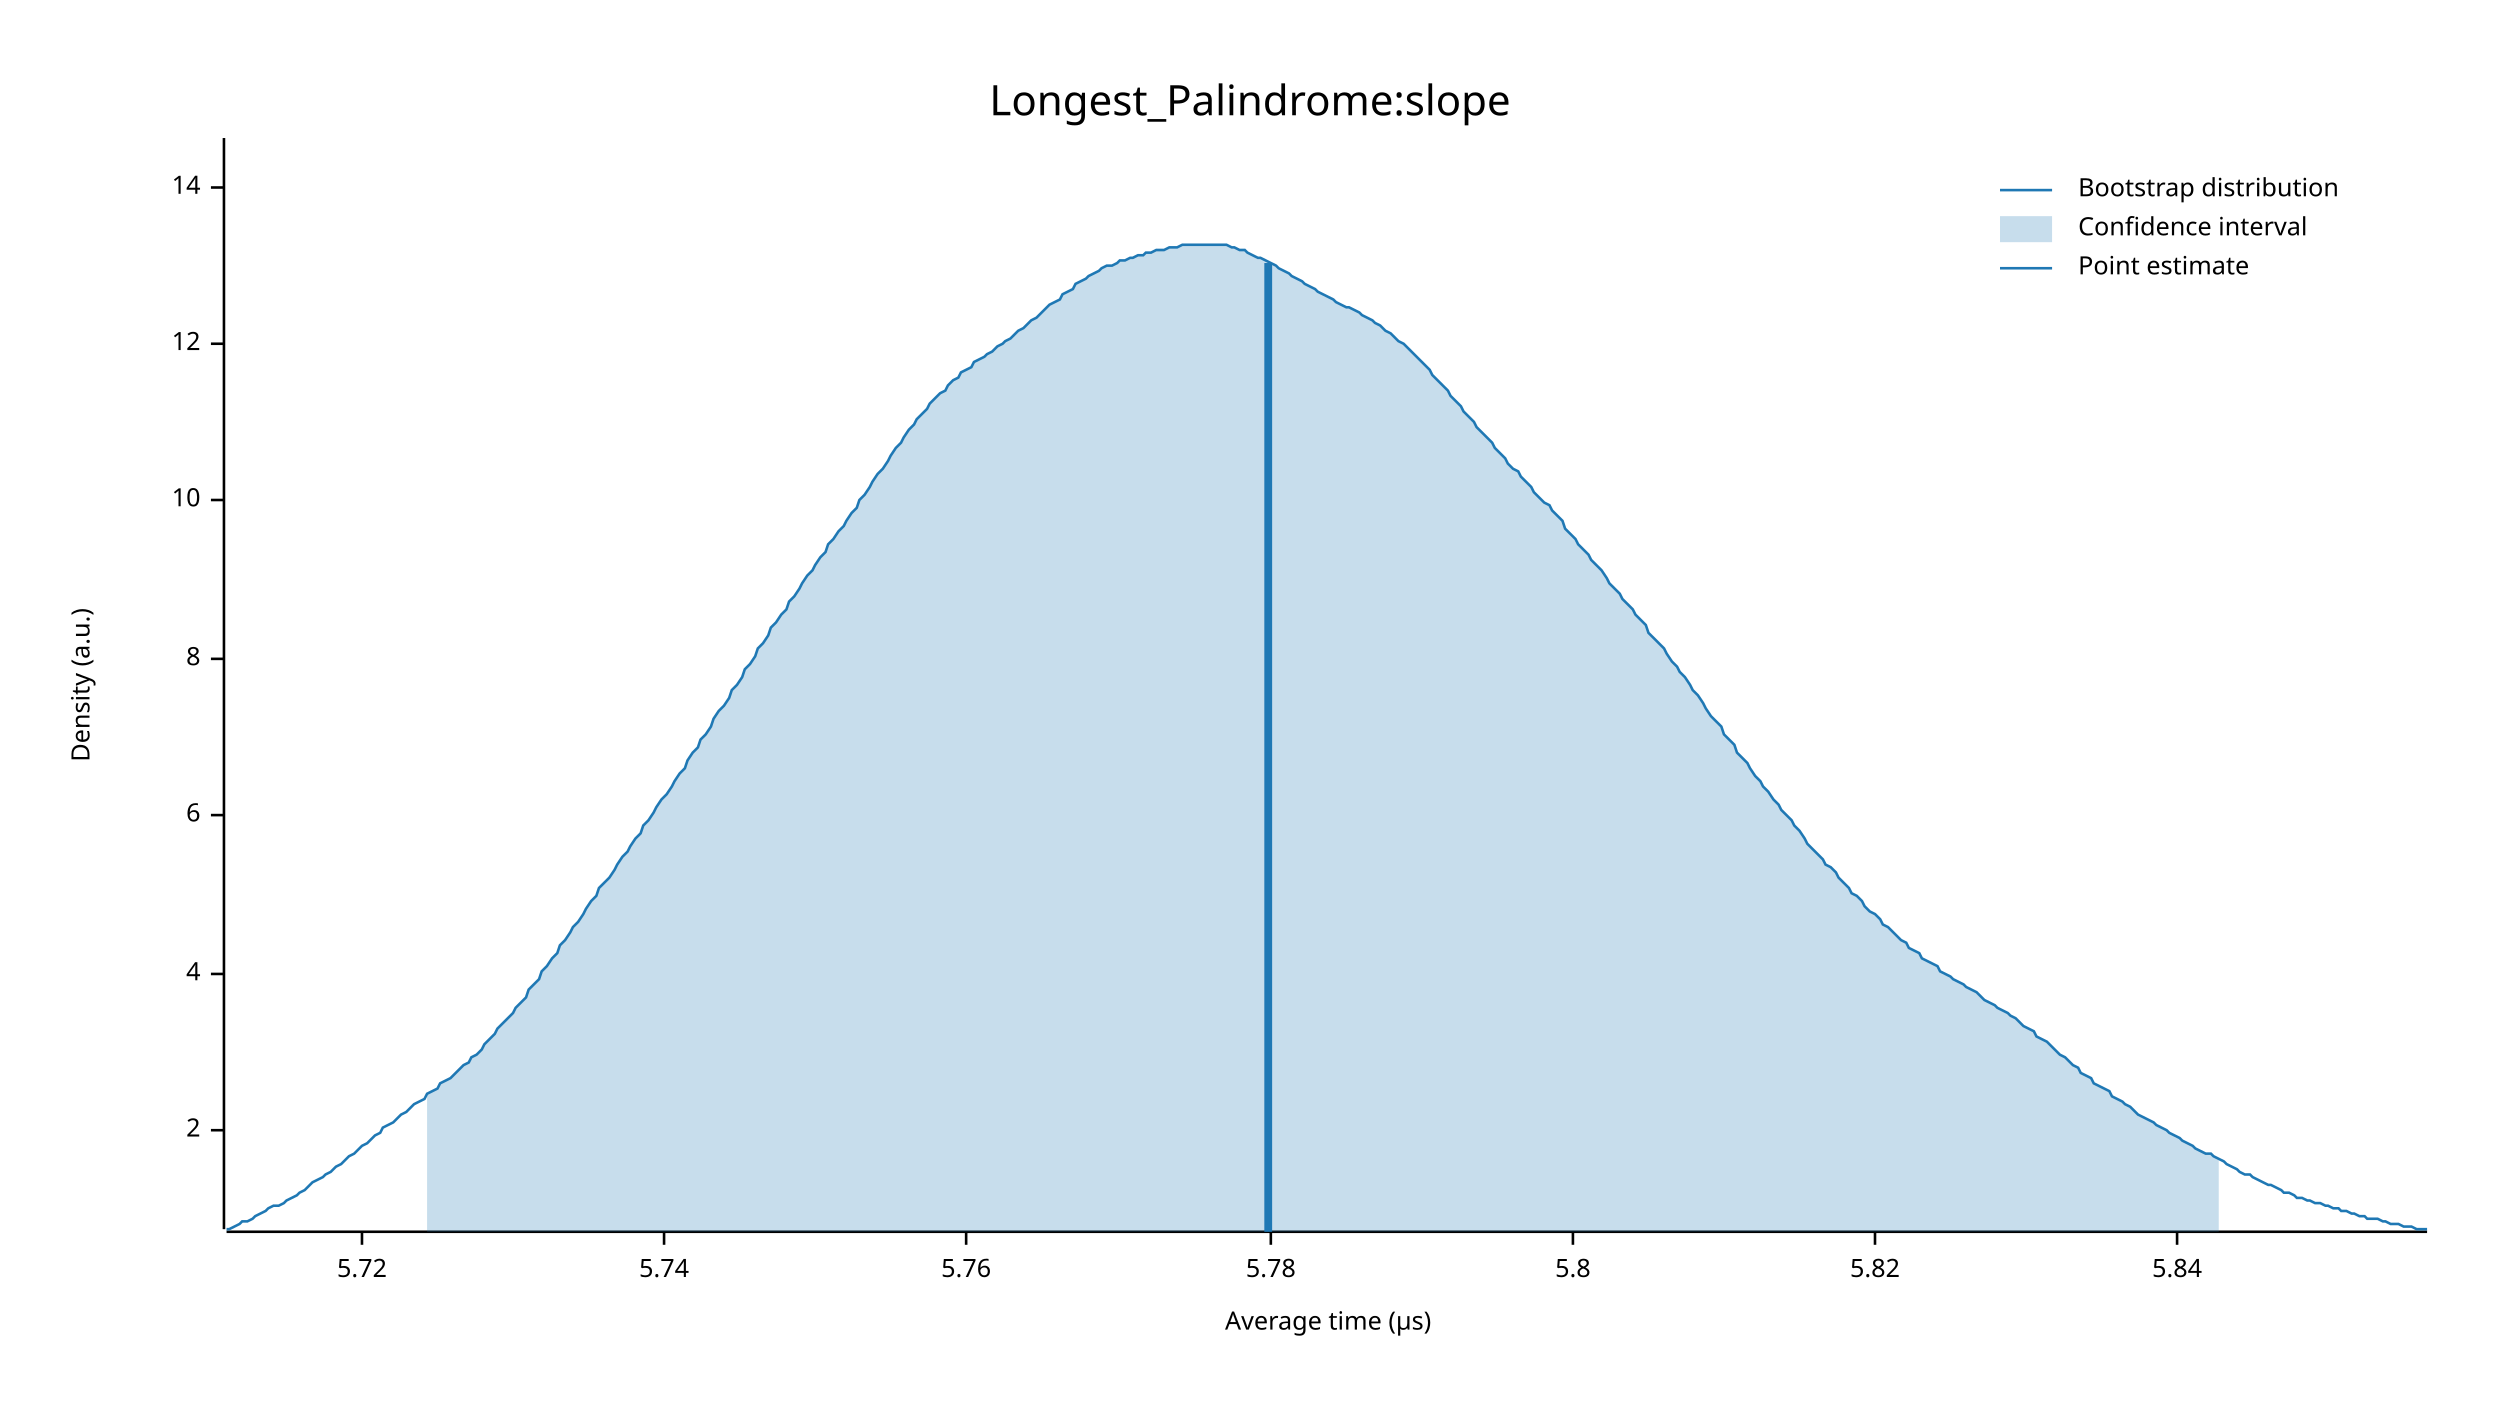
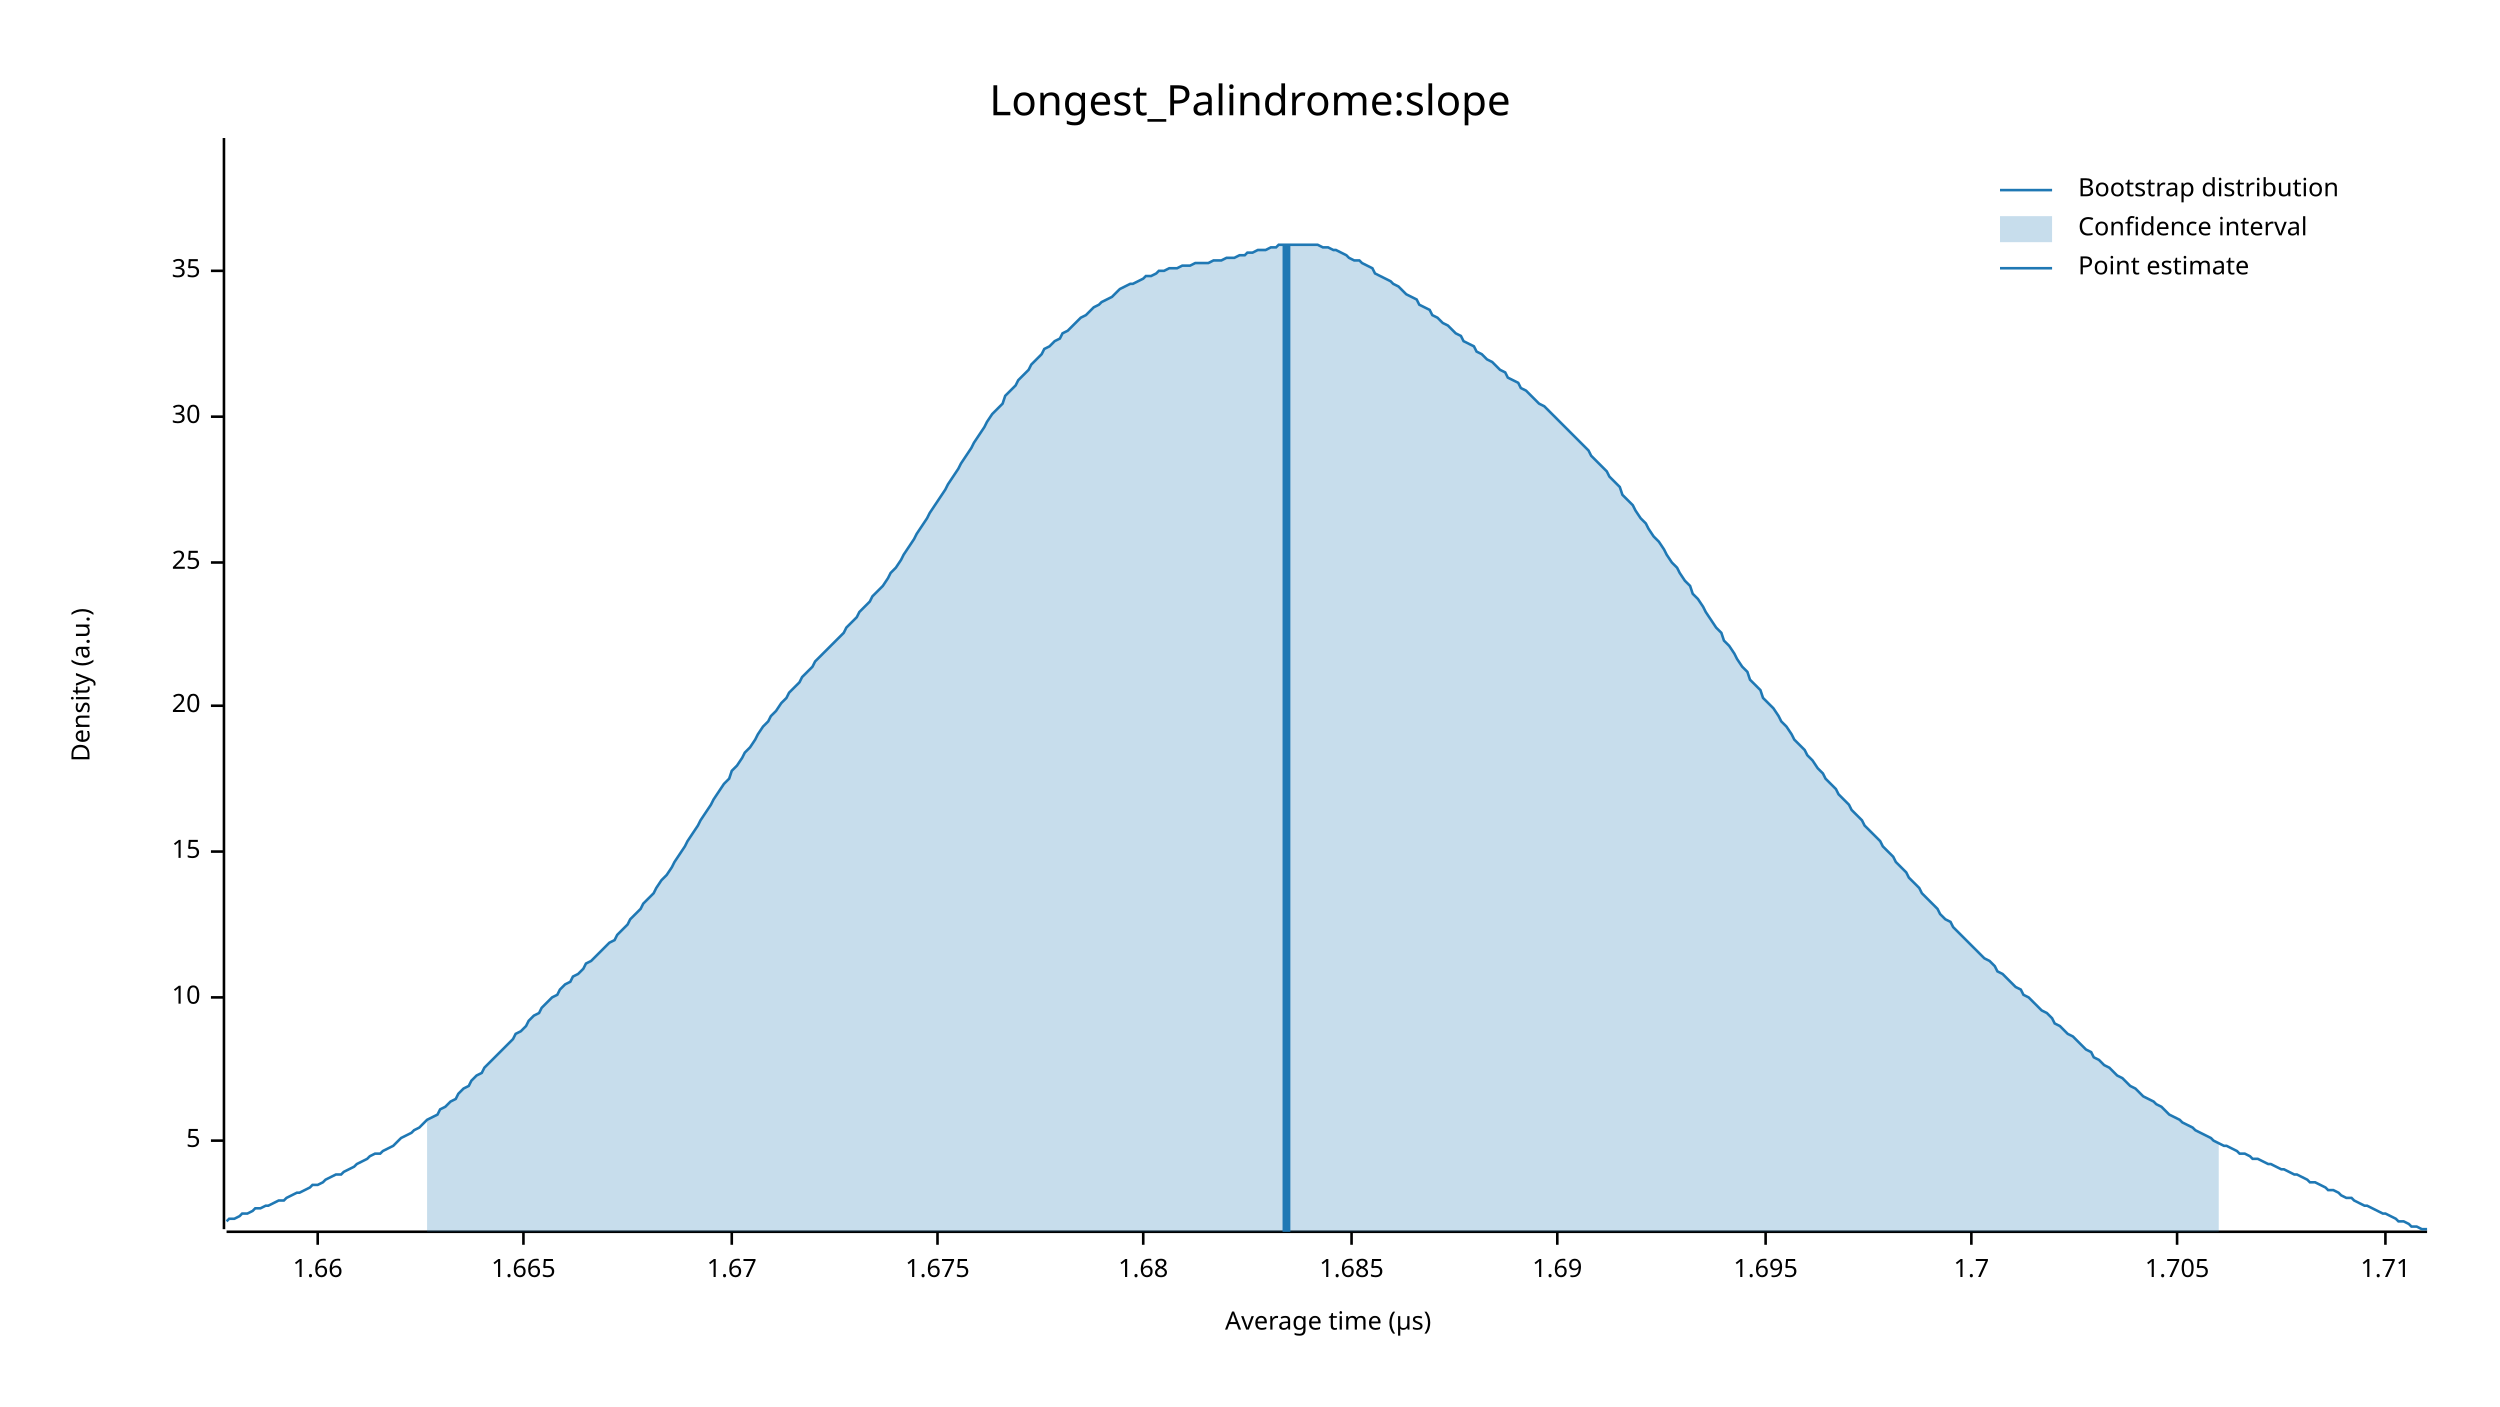
<svg xmlns="http://www.w3.org/2000/svg" width="960" height="540" viewBox="0 0 960 540">
  <text x="480" y="32" dy="0.76em" text-anchor="middle" font-family="sans-serif" font-size="16.129" opacity="1" fill="#000000">
Longest_Palindrome:slope
</text>
  <text x="27" y="263" dy="0.76em" text-anchor="middle" font-family="sans-serif" font-size="9.677" opacity="1" fill="#000000" transform="rotate(270, 27, 263)">
Density (a.u.)
</text>
  <text x="510" y="513" dy="-0.5ex" text-anchor="middle" font-family="sans-serif" font-size="9.677" opacity="1" fill="#000000">
Average time (µs)
</text>
  <polyline fill="none" opacity="1" stroke="#000000" stroke-width="1" points="86,53 86,472 " />
-   <text x="77" y="434" dy="0.5ex" text-anchor="end" font-family="sans-serif" font-size="9.677" opacity="1" fill="#000000">
- 2
+   <text x="77" y="438" dy="0.5ex" text-anchor="end" font-family="sans-serif" font-size="9.677" opacity="1" fill="#000000">
+ 5
</text>
-   <polyline fill="none" opacity="1" stroke="#000000" stroke-width="1" points="81,434 86,434 " />
-   <text x="77" y="374" dy="0.5ex" text-anchor="end" font-family="sans-serif" font-size="9.677" opacity="1" fill="#000000">
- 4
- </text>
-   <polyline fill="none" opacity="1" stroke="#000000" stroke-width="1" points="81,374 86,374 " />
-   <text x="77" y="313" dy="0.5ex" text-anchor="end" font-family="sans-serif" font-size="9.677" opacity="1" fill="#000000">
- 6
- </text>
-   <polyline fill="none" opacity="1" stroke="#000000" stroke-width="1" points="81,313 86,313 " />
-   <text x="77" y="253" dy="0.5ex" text-anchor="end" font-family="sans-serif" font-size="9.677" opacity="1" fill="#000000">
- 8
- </text>
-   <polyline fill="none" opacity="1" stroke="#000000" stroke-width="1" points="81,253 86,253 " />
-   <text x="77" y="192" dy="0.5ex" text-anchor="end" font-family="sans-serif" font-size="9.677" opacity="1" fill="#000000">
+   <polyline fill="none" opacity="1" stroke="#000000" stroke-width="1" points="81,438 86,438 " />
+   <text x="77" y="383" dy="0.5ex" text-anchor="end" font-family="sans-serif" font-size="9.677" opacity="1" fill="#000000">
10
</text>
-   <polyline fill="none" opacity="1" stroke="#000000" stroke-width="1" points="81,192 86,192 " />
-   <text x="77" y="132" dy="0.5ex" text-anchor="end" font-family="sans-serif" font-size="9.677" opacity="1" fill="#000000">
- 12
+   <polyline fill="none" opacity="1" stroke="#000000" stroke-width="1" points="81,383 86,383 " />
+   <text x="77" y="327" dy="0.5ex" text-anchor="end" font-family="sans-serif" font-size="9.677" opacity="1" fill="#000000">
+ 15
</text>
-   <polyline fill="none" opacity="1" stroke="#000000" stroke-width="1" points="81,132 86,132 " />
-   <text x="77" y="72" dy="0.5ex" text-anchor="end" font-family="sans-serif" font-size="9.677" opacity="1" fill="#000000">
- 14
+   <polyline fill="none" opacity="1" stroke="#000000" stroke-width="1" points="81,327 86,327 " />
+   <text x="77" y="271" dy="0.5ex" text-anchor="end" font-family="sans-serif" font-size="9.677" opacity="1" fill="#000000">
+ 20
</text>
-   <polyline fill="none" opacity="1" stroke="#000000" stroke-width="1" points="81,72 86,72 " />
+   <polyline fill="none" opacity="1" stroke="#000000" stroke-width="1" points="81,271 86,271 " />
+   <text x="77" y="216" dy="0.5ex" text-anchor="end" font-family="sans-serif" font-size="9.677" opacity="1" fill="#000000">
+ 25
+ </text>
+   <polyline fill="none" opacity="1" stroke="#000000" stroke-width="1" points="81,216 86,216 " />
+   <text x="77" y="160" dy="0.5ex" text-anchor="end" font-family="sans-serif" font-size="9.677" opacity="1" fill="#000000">
+ 30
+ </text>
+   <polyline fill="none" opacity="1" stroke="#000000" stroke-width="1" points="81,160 86,160 " />
+   <text x="77" y="104" dy="0.5ex" text-anchor="end" font-family="sans-serif" font-size="9.677" opacity="1" fill="#000000">
+ 35
+ </text>
+   <polyline fill="none" opacity="1" stroke="#000000" stroke-width="1" points="81,104 86,104 " />
  <polyline fill="none" opacity="1" stroke="#000000" stroke-width="1" points="87,473 932,473 " />
-   <text x="139" y="483" dy="0.76em" text-anchor="middle" font-family="sans-serif" font-size="9.677" opacity="1" fill="#000000">
- 5.72
+   <text x="122" y="483" dy="0.76em" text-anchor="middle" font-family="sans-serif" font-size="9.677" opacity="1" fill="#000000">
+ 1.66
</text>
-   <polyline fill="none" opacity="1" stroke="#000000" stroke-width="1" points="139,473 139,478 " />
-   <text x="255" y="483" dy="0.76em" text-anchor="middle" font-family="sans-serif" font-size="9.677" opacity="1" fill="#000000">
- 5.74
+   <polyline fill="none" opacity="1" stroke="#000000" stroke-width="1" points="122,473 122,478 " />
+   <text x="201" y="483" dy="0.76em" text-anchor="middle" font-family="sans-serif" font-size="9.677" opacity="1" fill="#000000">
+ 1.665
</text>
-   <polyline fill="none" opacity="1" stroke="#000000" stroke-width="1" points="255,473 255,478 " />
-   <text x="371" y="483" dy="0.76em" text-anchor="middle" font-family="sans-serif" font-size="9.677" opacity="1" fill="#000000">
- 5.76
+   <polyline fill="none" opacity="1" stroke="#000000" stroke-width="1" points="201,473 201,478 " />
+   <text x="281" y="483" dy="0.76em" text-anchor="middle" font-family="sans-serif" font-size="9.677" opacity="1" fill="#000000">
+ 1.67
</text>
-   <polyline fill="none" opacity="1" stroke="#000000" stroke-width="1" points="371,473 371,478 " />
-   <text x="488" y="483" dy="0.76em" text-anchor="middle" font-family="sans-serif" font-size="9.677" opacity="1" fill="#000000">
- 5.78
+   <polyline fill="none" opacity="1" stroke="#000000" stroke-width="1" points="281,473 281,478 " />
+   <text x="360" y="483" dy="0.76em" text-anchor="middle" font-family="sans-serif" font-size="9.677" opacity="1" fill="#000000">
+ 1.675
</text>
-   <polyline fill="none" opacity="1" stroke="#000000" stroke-width="1" points="488,473 488,478 " />
-   <text x="604" y="483" dy="0.76em" text-anchor="middle" font-family="sans-serif" font-size="9.677" opacity="1" fill="#000000">
- 5.8
+   <polyline fill="none" opacity="1" stroke="#000000" stroke-width="1" points="360,473 360,478 " />
+   <text x="439" y="483" dy="0.76em" text-anchor="middle" font-family="sans-serif" font-size="9.677" opacity="1" fill="#000000">
+ 1.68
</text>
-   <polyline fill="none" opacity="1" stroke="#000000" stroke-width="1" points="604,473 604,478 " />
-   <text x="720" y="483" dy="0.76em" text-anchor="middle" font-family="sans-serif" font-size="9.677" opacity="1" fill="#000000">
- 5.82
+   <polyline fill="none" opacity="1" stroke="#000000" stroke-width="1" points="439,473 439,478 " />
+   <text x="519" y="483" dy="0.76em" text-anchor="middle" font-family="sans-serif" font-size="9.677" opacity="1" fill="#000000">
+ 1.685
</text>
-   <polyline fill="none" opacity="1" stroke="#000000" stroke-width="1" points="720,473 720,478 " />
+   <polyline fill="none" opacity="1" stroke="#000000" stroke-width="1" points="519,473 519,478 " />
+   <text x="598" y="483" dy="0.76em" text-anchor="middle" font-family="sans-serif" font-size="9.677" opacity="1" fill="#000000">
+ 1.69
+ </text>
+   <polyline fill="none" opacity="1" stroke="#000000" stroke-width="1" points="598,473 598,478 " />
+   <text x="678" y="483" dy="0.76em" text-anchor="middle" font-family="sans-serif" font-size="9.677" opacity="1" fill="#000000">
+ 1.695
+ </text>
+   <polyline fill="none" opacity="1" stroke="#000000" stroke-width="1" points="678,473 678,478 " />
+   <text x="757" y="483" dy="0.76em" text-anchor="middle" font-family="sans-serif" font-size="9.677" opacity="1" fill="#000000">
+ 1.7
+ </text>
+   <polyline fill="none" opacity="1" stroke="#000000" stroke-width="1" points="757,473 757,478 " />
  <text x="836" y="483" dy="0.76em" text-anchor="middle" font-family="sans-serif" font-size="9.677" opacity="1" fill="#000000">
- 5.84
+ 1.705
</text>
  <polyline fill="none" opacity="1" stroke="#000000" stroke-width="1" points="836,473 836,478 " />
-   <polyline fill="none" opacity="1" stroke="#1F78B4" stroke-width="1" points="87,472 88,472 90,471 92,470 93,469 95,469 97,468 98,467 100,466 102,465 103,464 105,463 107,463 109,462 110,461 112,460 114,459 115,458 117,457 119,455 120,454 122,453 124,452 125,451 127,450 129,448 131,447 132,446 134,444 136,443 137,442 139,440 141,439 142,438 144,436 146,435 147,433 149,432 151,431 153,429 154,428 156,427 158,425 159,424 161,423 163,422 164,420 166,419 168,418 169,416 171,415 173,414 175,412 176,411 178,409 180,408 181,406 183,405 185,403 186,401 188,399 190,397 191,395 193,393 195,391 197,389 198,387 200,385 202,383 203,380 205,378 207,376 208,373 210,371 212,368 214,366 215,363 217,361 219,358 220,356 222,354 224,351 225,349 227,346 229,344 230,341 232,339 234,337 236,334 237,332 239,329 241,327 242,325 244,322 246,320 247,317 249,315 251,312 252,310 254,307 256,305 258,302 259,300 261,297 263,295 264,292 266,289 268,287 269,284 271,282 273,279 274,276 276,273 278,271 280,268 281,265 283,263 285,260 286,257 288,255 290,252 291,249 293,247 295,244 296,241 298,239 300,236 302,234 303,231 305,229 307,226 308,224 310,221 312,219 313,217 315,214 317,212 318,209 320,207 322,204 324,202 325,200 327,197 329,195 330,192 332,190 334,187 335,185 337,182 339,180 341,177 342,175 344,172 346,170 347,168 349,165 351,163 352,161 354,159 356,157 357,155 359,153 361,151 363,150 364,148 366,146 368,145 369,143 371,142 373,141 374,139 376,138 378,137 379,136 381,135 383,133 385,132 386,131 388,130 390,128 391,127 393,126 395,124 396,123 398,122 400,120 401,119 403,117 405,116 407,115 408,113 410,112 412,111 413,109 415,108 417,107 418,106 420,105 422,104 423,103 425,102 427,102 429,101 430,100 432,100 434,99 435,99 437,98 439,98 440,97 442,97 444,96 445,96 447,96 449,95 451,95 452,95 454,94 456,94 457,94 459,94 461,94 462,94 464,94 466,94 468,94 469,94 471,94 473,95 474,95 476,96 478,96 479,97 481,98 483,99 484,99 486,100 488,101 490,102 491,103 493,104 495,105 496,106 498,107 500,108 501,109 503,110 505,111 506,112 508,113 510,114 512,115 513,116 515,117 517,118 518,118 520,119 522,120 523,121 525,122 527,123 528,124 530,125 532,127 534,128 535,129 537,131 539,132 540,133 542,135 544,137 545,138 547,140 549,142 550,144 552,146 554,148 556,150 557,152 559,154 561,156 562,158 564,160 566,162 567,164 569,166 571,168 573,170 574,172 576,174 578,176 579,178 581,180 583,181 584,183 586,185 588,187 589,189 591,191 593,193 595,194 596,196 598,198 600,200 601,203 603,205 605,207 606,209 608,211 610,213 611,215 613,217 615,219 617,222 618,224 620,226 622,228 623,230 625,232 627,234 628,236 630,238 632,240 633,243 635,245 637,247 639,249 640,251 642,254 644,256 645,258 647,260 649,263 650,265 652,267 654,270 655,272 657,275 659,277 661,279 662,282 664,284 666,286 667,289 669,291 671,293 672,295 674,298 676,300 677,302 679,304 681,307 683,309 684,311 686,313 688,315 689,317 691,319 693,322 694,324 696,326 698,328 700,330 701,332 703,333 705,335 706,337 708,339 710,341 711,343 713,344 715,346 716,348 718,350 720,351 722,353 723,355 725,356 727,358 728,359 730,361 732,362 733,364 735,365 737,366 738,368 740,369 742,370 744,371 745,373 747,374 749,375 750,376 752,377 754,378 755,379 757,380 759,381 760,382 762,384 764,385 766,386 767,387 769,388 771,389 772,390 774,391 776,393 777,394 779,395 781,396 782,398 784,399 786,400 788,402 789,403 791,405 793,406 794,407 796,409 798,410 799,412 801,413 803,414 804,416 806,417 808,418 810,419 811,421 813,422 815,423 816,424 818,425 820,427 821,428 823,429 825,430 827,431 828,432 830,433 832,434 833,435 835,436 837,437 838,438 840,439 842,440 843,441 845,442 847,443 849,443 850,444 852,445 854,446 855,447 857,448 859,449 860,450 862,451 864,451 865,452 867,453 869,454 871,455 872,455 874,456 876,457 877,458 879,458 881,459 882,460 884,460 886,461 887,461 889,462 891,462 893,463 894,463 896,464 898,464 899,465 901,465 903,466 904,466 906,467 908,467 909,468 911,468 913,468 915,469 916,469 918,470 920,470 921,470 923,471 925,471 926,471 928,472 930,472 932,472 " />
-   <polygon opacity="0.25" fill="#1F78B4" points="164,420 166,419 168,418 169,416 171,415 173,414 175,412 176,411 178,409 180,408 181,406 183,405 185,403 186,401 188,399 190,397 191,395 193,393 195,391 197,389 198,387 200,385 202,383 203,380 205,378 207,376 208,373 210,371 212,368 214,366 215,363 217,361 219,358 220,356 222,354 224,351 225,349 227,346 229,344 230,341 232,339 234,337 236,334 237,332 239,329 241,327 242,325 244,322 246,320 247,317 249,315 251,312 252,310 254,307 256,305 258,302 259,300 261,297 263,295 264,292 266,289 268,287 269,284 271,282 273,279 274,276 276,273 278,271 280,268 281,265 283,263 285,260 286,257 288,255 290,252 291,249 293,247 295,244 296,241 298,239 300,236 302,234 303,231 305,229 307,226 308,224 310,221 312,219 313,217 315,214 317,212 318,209 320,207 322,204 324,202 325,200 327,197 329,195 330,192 332,190 334,187 335,185 337,182 339,180 341,177 342,175 344,172 346,170 347,168 349,165 351,163 352,161 354,159 356,157 357,155 359,153 361,151 363,150 364,148 366,146 368,145 369,143 371,142 373,141 374,139 376,138 378,137 379,136 381,135 383,133 385,132 386,131 388,130 390,128 391,127 393,126 395,124 396,123 398,122 400,120 401,119 403,117 405,116 407,115 408,113 410,112 412,111 413,109 415,108 417,107 418,106 420,105 422,104 423,103 425,102 427,102 429,101 430,100 432,100 434,99 435,99 437,98 439,98 440,97 442,97 444,96 445,96 447,96 449,95 451,95 452,95 454,94 456,94 457,94 459,94 461,94 462,94 464,94 466,94 468,94 469,94 471,94 473,95 474,95 476,96 478,96 479,97 481,98 483,99 484,99 486,100 488,101 490,102 491,103 493,104 495,105 496,106 498,107 500,108 501,109 503,110 505,111 506,112 508,113 510,114 512,115 513,116 515,117 517,118 518,118 520,119 522,120 523,121 525,122 527,123 528,124 530,125 532,127 534,128 535,129 537,131 539,132 540,133 542,135 544,137 545,138 547,140 549,142 550,144 552,146 554,148 556,150 557,152 559,154 561,156 562,158 564,160 566,162 567,164 569,166 571,168 573,170 574,172 576,174 578,176 579,178 581,180 583,181 584,183 586,185 588,187 589,189 591,191 593,193 595,194 596,196 598,198 600,200 601,203 603,205 605,207 606,209 608,211 610,213 611,215 613,217 615,219 617,222 618,224 620,226 622,228 623,230 625,232 627,234 628,236 630,238 632,240 633,243 635,245 637,247 639,249 640,251 642,254 644,256 645,258 647,260 649,263 650,265 652,267 654,270 655,272 657,275 659,277 661,279 662,282 664,284 666,286 667,289 669,291 671,293 672,295 674,298 676,300 677,302 679,304 681,307 683,309 684,311 686,313 688,315 689,317 691,319 693,322 694,324 696,326 698,328 700,330 701,332 703,333 705,335 706,337 708,339 710,341 711,343 713,344 715,346 716,348 718,350 720,351 722,353 723,355 725,356 727,358 728,359 730,361 732,362 733,364 735,365 737,366 738,368 740,369 742,370 744,371 745,373 747,374 749,375 750,376 752,377 754,378 755,379 757,380 759,381 760,382 762,384 764,385 766,386 767,387 769,388 771,389 772,390 774,391 776,393 777,394 779,395 781,396 782,398 784,399 786,400 788,402 789,403 791,405 793,406 794,407 796,409 798,410 799,412 801,413 803,414 804,416 806,417 808,418 810,419 811,421 813,422 815,423 816,424 818,425 820,427 821,428 823,429 825,430 827,431 828,432 830,433 832,434 833,435 835,436 837,437 838,438 840,439 842,440 843,441 845,442 847,443 849,443 850,444 852,445 852,473 164,473 " />
-   <polyline fill="none" opacity="1" stroke="#1F78B4" stroke-width="3" points="487,473 487,101 " />
+   <text x="916" y="483" dy="0.76em" text-anchor="middle" font-family="sans-serif" font-size="9.677" opacity="1" fill="#000000">
+ 1.71
+ </text>
+   <polyline fill="none" opacity="1" stroke="#000000" stroke-width="1" points="916,473 916,478 " />
+   <polyline fill="none" opacity="1" stroke="#1F78B4" stroke-width="1" points="87,469 88,468 90,468 92,467 93,466 95,466 97,465 98,464 100,464 102,463 103,463 105,462 107,461 109,461 110,460 112,459 114,458 115,458 117,457 119,456 120,455 122,455 124,454 125,453 127,452 129,451 131,451 132,450 134,449 136,448 137,447 139,446 141,445 142,444 144,443 146,443 147,442 149,441 151,440 153,438 154,437 156,436 158,435 159,434 161,433 163,431 164,430 166,429 168,428 169,426 171,425 173,423 175,422 176,420 178,418 180,417 181,415 183,413 185,412 186,410 188,408 190,406 191,405 193,403 195,401 197,399 198,397 200,396 202,394 203,392 205,390 207,389 208,387 210,385 212,383 214,382 215,380 217,378 219,377 220,375 222,374 224,372 225,370 227,369 229,367 230,366 232,364 234,362 236,361 237,359 239,357 241,355 242,353 244,351 246,349 247,347 249,345 251,343 252,341 254,338 256,336 258,333 259,331 261,328 263,325 264,323 266,320 268,317 269,315 271,312 273,309 274,307 276,304 278,301 280,299 281,296 283,294 285,291 286,289 288,287 290,284 291,282 293,279 295,277 296,275 298,273 300,270 302,268 303,266 305,264 307,262 308,260 310,258 312,256 313,254 315,252 317,250 318,249 320,247 322,245 324,243 325,241 327,239 329,237 330,235 332,233 334,231 335,229 337,227 339,225 341,222 342,220 344,218 346,215 347,213 349,210 351,207 352,205 354,202 356,199 357,197 359,194 361,191 363,188 364,186 366,183 368,180 369,178 371,175 373,172 374,170 376,167 378,164 379,162 381,159 383,157 385,155 386,152 388,150 390,148 391,146 393,144 395,142 396,140 398,138 400,136 401,134 403,133 405,131 407,130 408,128 410,127 412,125 413,124 415,122 417,121 418,120 420,118 422,117 423,116 425,115 427,114 429,112 430,111 432,110 434,109 435,109 437,108 439,107 440,106 442,106 444,105 445,104 447,104 449,103 451,103 452,103 454,102 456,102 457,102 459,101 461,101 462,101 464,101 466,100 468,100 469,100 471,99 473,99 474,99 476,98 478,98 479,97 481,97 483,96 484,96 486,96 488,95 490,95 491,94 493,94 495,94 496,94 498,94 500,94 501,94 503,94 505,94 506,94 508,95 510,95 512,96 513,96 515,97 517,98 518,99 520,100 522,100 523,101 525,102 527,103 528,105 530,106 532,107 534,108 535,109 537,110 539,112 540,113 542,114 544,115 545,117 547,118 549,119 550,121 552,122 554,124 556,125 557,126 559,128 561,129 562,131 564,132 566,133 567,135 569,136 571,138 573,139 574,140 576,142 578,143 579,145 581,146 583,147 584,149 586,150 588,152 589,153 591,155 593,156 595,158 596,159 598,161 600,163 601,164 603,166 605,168 606,169 608,171 610,173 611,175 613,177 615,179 617,181 618,183 620,185 622,187 623,190 625,192 627,194 628,196 630,199 632,201 633,203 635,206 637,208 639,211 640,213 642,216 644,218 645,220 647,223 649,225 650,228 652,230 654,233 655,235 657,238 659,241 661,243 662,246 664,248 666,251 667,253 669,256 671,258 672,261 674,263 676,265 677,268 679,270 681,272 683,275 684,277 686,279 688,282 689,284 691,286 693,288 694,290 696,292 698,295 700,297 701,299 703,301 705,303 706,305 708,307 710,309 711,311 713,313 715,315 716,317 718,319 720,321 722,323 723,325 725,327 727,329 728,331 730,333 732,335 733,337 735,339 737,341 738,343 740,345 742,347 744,349 745,351 747,353 749,354 750,356 752,358 754,360 755,361 757,363 759,365 760,366 762,368 764,369 766,371 767,373 769,374 771,376 772,377 774,379 776,380 777,382 779,383 781,385 782,386 784,388 786,389 788,391 789,393 791,394 793,396 794,397 796,398 798,400 799,401 801,403 803,404 804,406 806,407 808,409 810,410 811,411 813,413 815,414 816,415 818,417 820,418 821,419 823,421 825,422 827,423 828,424 830,425 832,427 833,428 835,429 837,430 838,431 840,432 842,433 843,434 845,435 847,436 849,437 850,438 852,439 854,440 855,440 857,441 859,442 860,443 862,443 864,444 865,445 867,445 869,446 871,447 872,447 874,448 876,449 877,449 879,450 881,451 882,451 884,452 886,453 887,454 889,454 891,455 893,456 894,457 896,457 898,458 899,459 901,460 903,460 904,461 906,462 908,463 909,463 911,464 913,465 915,466 916,466 918,467 920,468 921,469 923,469 925,470 926,471 928,471 930,472 932,472 " />
+   <polygon opacity="0.25" fill="#1F78B4" points="164,430 166,429 168,428 169,426 171,425 173,423 175,422 176,420 178,418 180,417 181,415 183,413 185,412 186,410 188,408 190,406 191,405 193,403 195,401 197,399 198,397 200,396 202,394 203,392 205,390 207,389 208,387 210,385 212,383 214,382 215,380 217,378 219,377 220,375 222,374 224,372 225,370 227,369 229,367 230,366 232,364 234,362 236,361 237,359 239,357 241,355 242,353 244,351 246,349 247,347 249,345 251,343 252,341 254,338 256,336 258,333 259,331 261,328 263,325 264,323 266,320 268,317 269,315 271,312 273,309 274,307 276,304 278,301 280,299 281,296 283,294 285,291 286,289 288,287 290,284 291,282 293,279 295,277 296,275 298,273 300,270 302,268 303,266 305,264 307,262 308,260 310,258 312,256 313,254 315,252 317,250 318,249 320,247 322,245 324,243 325,241 327,239 329,237 330,235 332,233 334,231 335,229 337,227 339,225 341,222 342,220 344,218 346,215 347,213 349,210 351,207 352,205 354,202 356,199 357,197 359,194 361,191 363,188 364,186 366,183 368,180 369,178 371,175 373,172 374,170 376,167 378,164 379,162 381,159 383,157 385,155 386,152 388,150 390,148 391,146 393,144 395,142 396,140 398,138 400,136 401,134 403,133 405,131 407,130 408,128 410,127 412,125 413,124 415,122 417,121 418,120 420,118 422,117 423,116 425,115 427,114 429,112 430,111 432,110 434,109 435,109 437,108 439,107 440,106 442,106 444,105 445,104 447,104 449,103 451,103 452,103 454,102 456,102 457,102 459,101 461,101 462,101 464,101 466,100 468,100 469,100 471,99 473,99 474,99 476,98 478,98 479,97 481,97 483,96 484,96 486,96 488,95 490,95 491,94 493,94 495,94 496,94 498,94 500,94 501,94 503,94 505,94 506,94 508,95 510,95 512,96 513,96 515,97 517,98 518,99 520,100 522,100 523,101 525,102 527,103 528,105 530,106 532,107 534,108 535,109 537,110 539,112 540,113 542,114 544,115 545,117 547,118 549,119 550,121 552,122 554,124 556,125 557,126 559,128 561,129 562,131 564,132 566,133 567,135 569,136 571,138 573,139 574,140 576,142 578,143 579,145 581,146 583,147 584,149 586,150 588,152 589,153 591,155 593,156 595,158 596,159 598,161 600,163 601,164 603,166 605,168 606,169 608,171 610,173 611,175 613,177 615,179 617,181 618,183 620,185 622,187 623,190 625,192 627,194 628,196 630,199 632,201 633,203 635,206 637,208 639,211 640,213 642,216 644,218 645,220 647,223 649,225 650,228 652,230 654,233 655,235 657,238 659,241 661,243 662,246 664,248 666,251 667,253 669,256 671,258 672,261 674,263 676,265 677,268 679,270 681,272 683,275 684,277 686,279 688,282 689,284 691,286 693,288 694,290 696,292 698,295 700,297 701,299 703,301 705,303 706,305 708,307 710,309 711,311 713,313 715,315 716,317 718,319 720,321 722,323 723,325 725,327 727,329 728,331 730,333 732,335 733,337 735,339 737,341 738,343 740,345 742,347 744,349 745,351 747,353 749,354 750,356 752,358 754,360 755,361 757,363 759,365 760,366 762,368 764,369 766,371 767,373 769,374 771,376 772,377 774,379 776,380 777,382 779,383 781,385 782,386 784,388 786,389 788,391 789,393 791,394 793,396 794,397 796,398 798,400 799,401 801,403 803,404 804,406 806,407 808,409 810,410 811,411 813,413 815,414 816,415 818,417 820,418 821,419 823,421 825,422 827,423 828,424 830,425 832,427 833,428 835,429 837,430 838,431 840,432 842,433 843,434 845,435 847,436 849,437 850,438 852,439 852,473 164,473 " />
+   <polyline fill="none" opacity="1" stroke="#1F78B4" stroke-width="3" points="494,473 494,94 " />
  <text x="798" y="68" dy="0.76em" text-anchor="start" font-family="sans-serif" font-size="9.677" opacity="1" fill="#000000">
Bootstrap distribution
</text>
  <text x="798" y="83" dy="0.76em" text-anchor="start" font-family="sans-serif" font-size="9.677" opacity="1" fill="#000000">
Confidence interval
</text>
  <text x="798" y="98" dy="0.76em" text-anchor="start" font-family="sans-serif" font-size="9.677" opacity="1" fill="#000000">
Point estimate
</text>
  <polyline fill="none" opacity="1" stroke="#1F78B4" stroke-width="1" points="768,73 788,73 " />
  <rect x="768" y="83" width="20" height="10" opacity="0.25" fill="#1F78B4" stroke="none" />
  <polyline fill="none" opacity="1" stroke="#1F78B4" stroke-width="1" points="768,103 788,103 " />
</svg>
